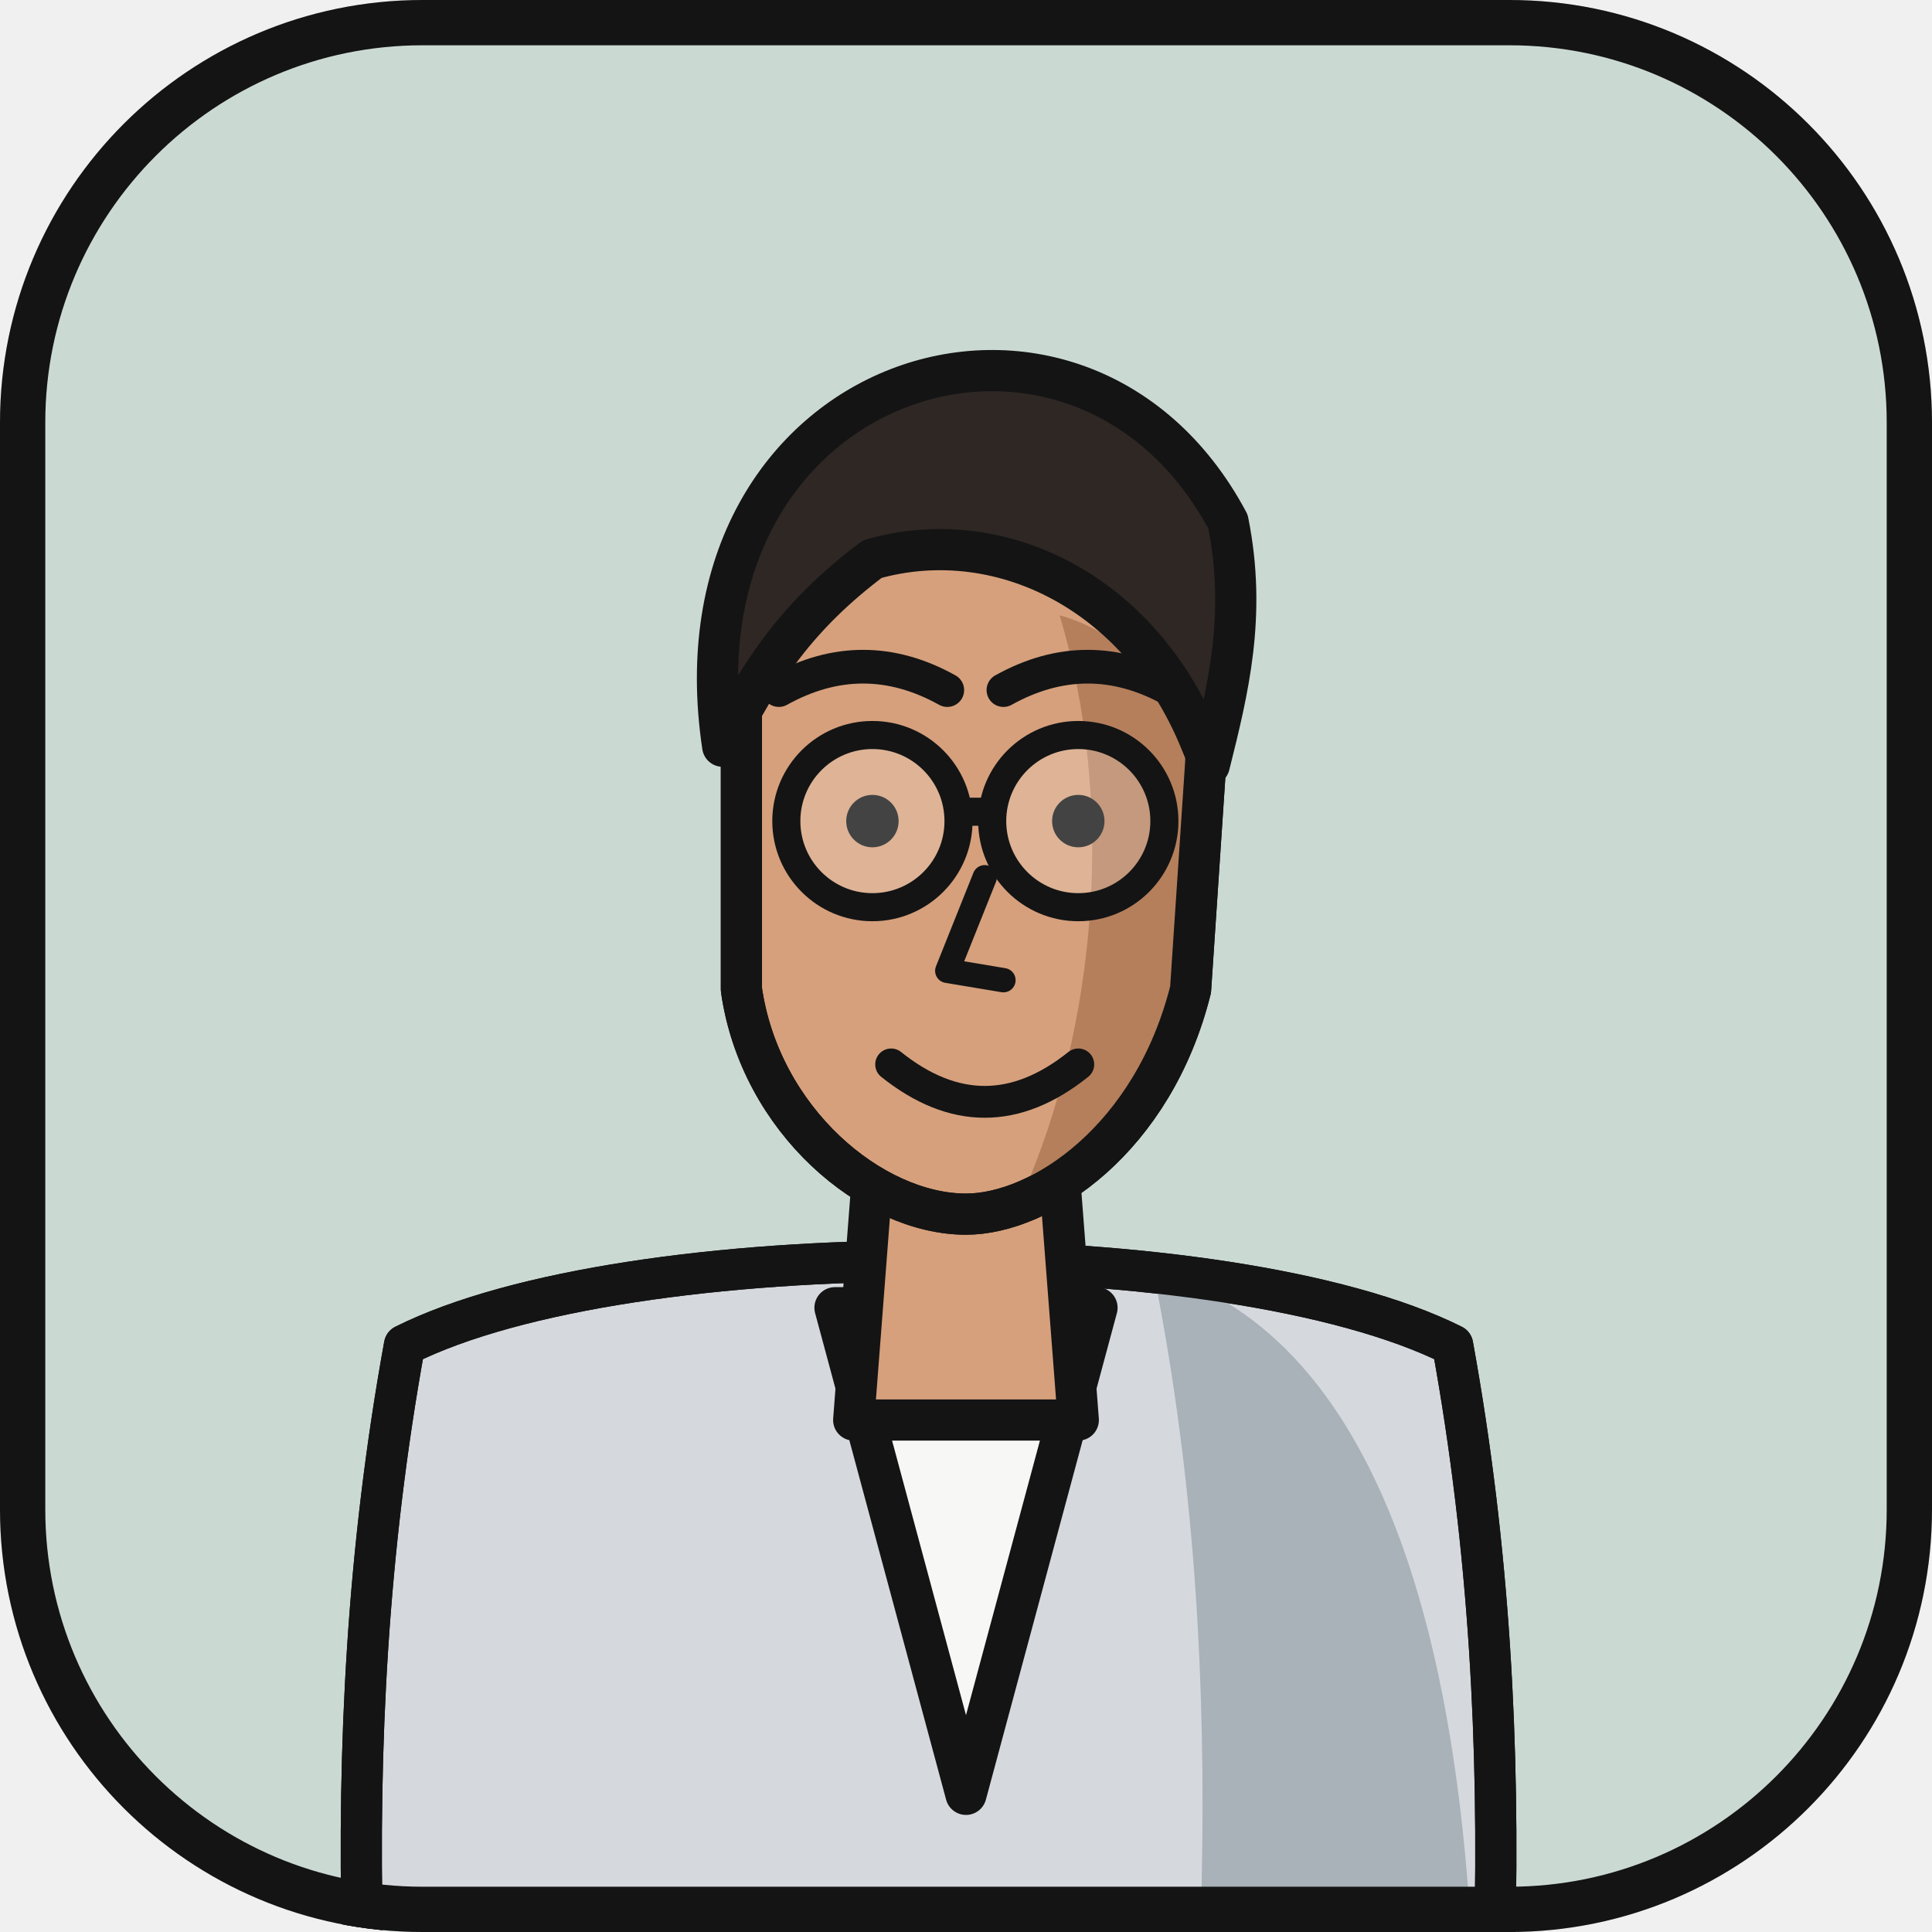
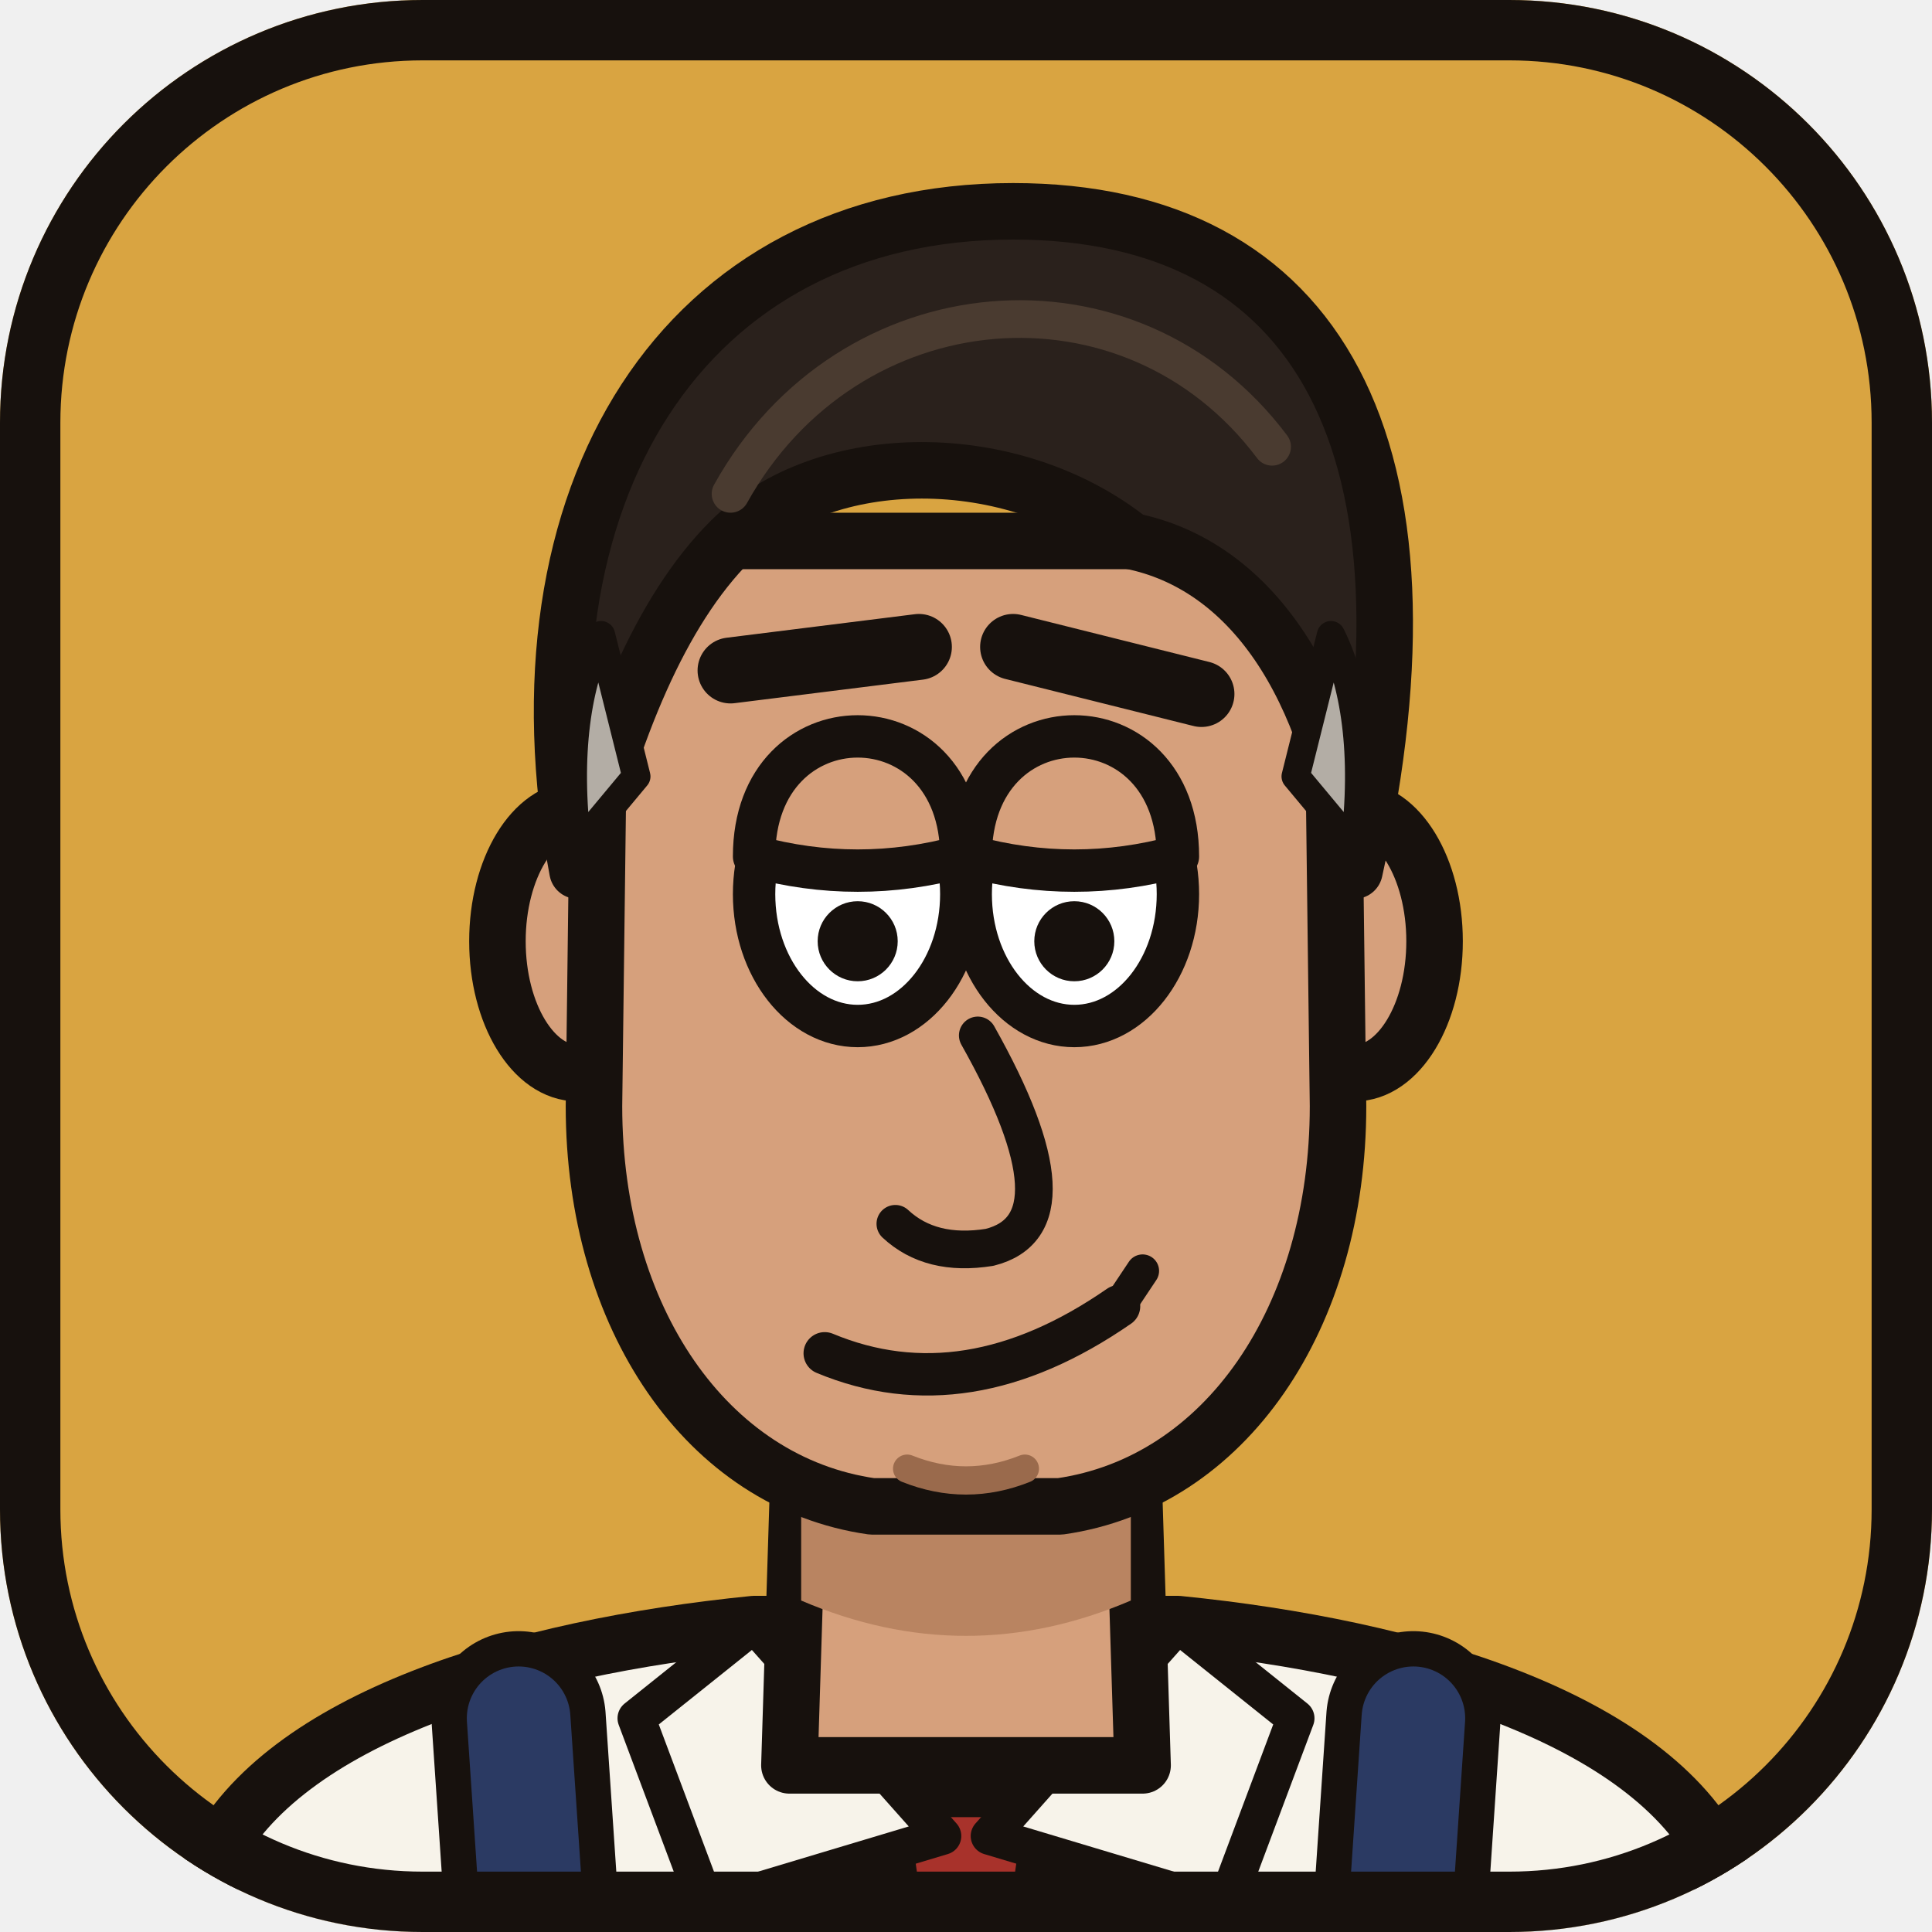
<svg xmlns="http://www.w3.org/2000/svg" viewBox="0 0 64 64" width="64" height="64" role="img" aria-label="James, CTO">
  <defs>
    <clipPath id="cw-james">
      <rect width="64" height="64" rx="14" />
    </clipPath>
  </defs>
-   <rect width="64" height="64" rx="14" fill="#CBD9D3" />
+   <rect width="64" height="64" rx="14" fill="#D9A441" />
  <g clip-path="url(#cw-james)">
-     <g transform="translate(32 145) scale(0.62)" stroke="#141414" stroke-width="2.2" stroke-linejoin="round" stroke-linecap="round">
-       <path d="M-30,-162 C-34,-140 -32,-120 -30,-100 L26,-100 C28,-120 30,-140 26,-162 C14,-168 -18,-168 -30,-162 Z" fill="#D5D9DD" />
-       <path d="M10,-166 C24,-162 30,-140 26,-100 L10,-100 C13,-126 14,-146 10,-166 Z" fill="#A9B1B9" stroke="none" />
-       <path d="M-30,-162 C-34,-140 -32,-120 -30,-100 L26,-100 C28,-120 30,-140 26,-162 C14,-168 -18,-168 -30,-162 Z" fill="none" />
-       <path d="M-7,-164 L0,-138 L7,-164 Z" fill="#F7F7F5" />
-       <path d="M-5,-171 L5,-171 L6,-158 L-6,-158 Z" fill="#D6A07C" />
-       <path d="M-12,-196 C-13,-211 12,-213 13,-196 L12,-181 C10,-173 4,-169 0,-169 C-5,-169 -11,-174 -12,-181 Z" fill="#D6A07C" />
-       <path d="M5,-201 C12,-199 13,-191 12,-181 C10,-174 6,-171 3,-170 C7,-179 8,-191 5,-201 Z" fill="#B57F5C" stroke="none" />
-       <path d="M-12,-196 C-13,-211 12,-213 13,-196 L12,-181 C10,-173 4,-169 0,-169 C-5,-169 -11,-174 -12,-181 Z" fill="none" />
-       <path d="M-13,-194 C-16,-214 6,-221 14,-206 C15,-201 14,-197 13,-193 C10,-202 2,-206 -5,-204 C-9,-201 -11,-198 -13,-194 Z" fill="#2E2724" />
-       <path d="M-10,-197 Q-5.5,-199.5 -1,-197 M2,-197 Q6.5,-199.5 11,-197" fill="none" stroke-width="1.8" />
-       <circle cx="-5" cy="-190" r="1.4" fill="#141414" stroke="none" />
-       <circle cx="6" cy="-190" r="1.4" fill="#141414" stroke="none" />
-       <circle cx="-5" cy="-190" r="4.6" fill="#FFFFFF" fill-opacity="0.2" stroke-width="1.5" />
-       <circle cx="6" cy="-190" r="4.6" fill="#FFFFFF" fill-opacity="0.2" stroke-width="1.5" />
-       <path d="M-0.4,-190.5 L1.4,-190.5" fill="none" stroke-width="1.5" />
-       <path d="M1,-187 L-1,-182 L2,-181.5" fill="none" stroke-width="1.3" />
-       <path d="M-4,-177 Q1,-173 6,-177" fill="none" stroke-width="1.7" />
+     <g transform="translate(32 202) scale(0.78)" stroke="#17110D" stroke-width="2.4" stroke-linejoin="round" stroke-linecap="round">
+       <path d="M-9,-190 C-19,-189 -29,-186 -32,-180 C-34,-160 -31,-135 -25,-112 L25,-112 C31,-135 34,-160 32,-180 C29,-186 19,-189 9,-190 Z" fill="#F7F3EA" />
+       <path d="M-20,-140 Q-14,-136 -10,-140 M12,-160 Q16,-157 20,-160 M-18,-118 Q-14,-114 -10,-118 M12,-118 Q16,-114 20,-118" fill="none" stroke="#DCD6C8" stroke-width="1.5" />
+       <path d="M-5.5,-190 L0,-180 L5.5,-190 Z" fill="#D6A07C" stroke-width="1.4" />
+       <path d="M-14,-112 L-19,-186" fill="none" stroke="#17110D" stroke-width="7.4" stroke-linecap="round" stroke-linejoin="round" />
+       <path d="M-14,-112 L-19,-186" fill="none" stroke="#2B3A63" stroke-width="4.4" stroke-linecap="round" stroke-linejoin="round" />
+       <rect x="-17" y="-121" width="6" height="5" fill="#C9A24A" stroke-width="1" />
+       <path d="M14,-112 L19,-186" fill="none" stroke="#17110D" stroke-width="7.4" stroke-linecap="round" stroke-linejoin="round" />
+       <path d="M14,-112 L19,-186" fill="none" stroke="#2B3A63" stroke-width="4.4" stroke-linecap="round" stroke-linejoin="round" />
+       <rect x="11" y="-121" width="6" height="5" fill="#C9A24A" stroke-width="1" />
+       <path d="M-3.8,-183 L3.8,-183 L2.8,-176 L-2.8,-176 Z" fill="#A8322B" />
+       <path d="M-2.8,-176 L2.8,-176 L6.5,-128 L0,-121 L-6.5,-128 Z" fill="#A8322B" />
+       <path d="M-3.4,-166 L3.6,-171 M-4.4,-154 L4.4,-160 M-5.2,-142 L5.2,-148 M-5.6,-131 L5.8,-137" stroke="#D9A84A" stroke-width="1.3" />
+       <path d="M-9,-190 L-1,-181 L-11,-178 L-14,-186 Z M9,-190 L1,-181 L11,-178 L14,-186 Z" fill="#F7F3EA" stroke-width="1.6" />
+       <g class="head">
+         <path d="M-7,-200 L-7.5,-184 L7.5,-184 L7,-200 Z" fill="#D6A07C" />
+         <path d="M-7,-196 L7,-196 L7,-191 Q0,-188 -7,-191 Z" fill="#B98461" stroke="none" />
+         <ellipse cx="-16.5" cy="-219" rx="3.4" ry="5.6" fill="#D6A07C" />
+         <ellipse cx="16.5" cy="-219" rx="3.4" ry="5.6" fill="#D6A07C" />
+         <path d="M-15.5,-236 L-15.8,-212 C-15.8,-203 -11,-196 -4,-195 L4,-195 C11,-196 15.8,-203 15.8,-212 L15.5,-236 Z" fill="#D6A07C" />
+         <path d="M-16.5,-222 C-19.5,-238 -12,-250 2,-250 C15,-250 20.5,-240 16.5,-222 C15.5,-230 12,-235 7,-236 C2,-240 -6,-240 -10,-236 C-13,-233 -15,-228 -16.5,-222 Z" fill="#2A211C" />
+         <path d="M-10,-238 C-5,-247 7,-248 13,-240" fill="none" stroke="#4A3B30" stroke-width="1.6" />
+         <path d="M-16.5,-223 C-17,-227 -16.5,-230 -15.5,-232 L-14,-226 Z M16.5,-223 C17,-227 16.5,-230 15.5,-232 L14,-226 Z" fill="#B3ADA5" stroke-width="1.2" />
+         <ellipse cx="-4.6" cy="-221" rx="4.4" ry="5.6" fill="#FFFFFF" stroke-width="1.8" />
+         <circle cx="-4.6" cy="-219" r="1.7" fill="#17110D" stroke="none" />
+         <path d="M-9,-222.6 C-9,-229.4 -0.2,-229.4 -0.2,-222.6 Q-4.6,-221.4 -9,-222.6 Z" fill="#D6A07C" stroke-width="1.8" />
+         <ellipse cx="4.6" cy="-221" rx="4.4" ry="5.6" fill="#FFFFFF" stroke-width="1.8" />
+         <circle cx="4.6" cy="-219" r="1.7" fill="#17110D" stroke="none" />
+         <path d="M0.2,-222.6 C0.2,-229.4 9,-229.4 9,-222.6 Q4.6,-221.4 0.2,-222.6 Z" fill="#D6A07C" stroke-width="1.8" />
+         <g class="blink" opacity="0">
+           <ellipse cx="-4.6" cy="-221" rx="4.4" ry="5.6" fill="#D6A07C" stroke-width="1.8" />
+           <ellipse cx="4.6" cy="-221" rx="4.4" ry="5.6" fill="#D6A07C" stroke-width="1.8" />
+         </g>
+         <path d="M-10,-230.5 L-2,-231.5 M2,-231.5 L10,-229.5" fill="none" stroke-width="2.8" />
+         <path d="M0.5,-215 Q5,-207 1,-206 Q-1.5,-205.6 -3,-207" fill="none" stroke-width="1.6" />
+         <path d="M-6,-201.5 Q0,-199 6.5,-203.5" fill="none" stroke-width="1.8" />
+         <path d="M6.5,-203.5 L7.5,-205" stroke-width="1.4" />
+         <path d="M-2.5,-196.6 Q0,-195.6 2.5,-196.6" fill="none" stroke="#9A6A4C" stroke-width="1.2" />
+       </g>
    </g>
  </g>
-   <rect x="0.75" y="0.75" width="62.5" height="62.5" rx="13.25" fill="none" stroke="#141414" stroke-width="1.5" />
+   <rect x="1" y="1" width="62" height="62" rx="13" fill="none" stroke="#17110D" stroke-width="2" />
</svg>
